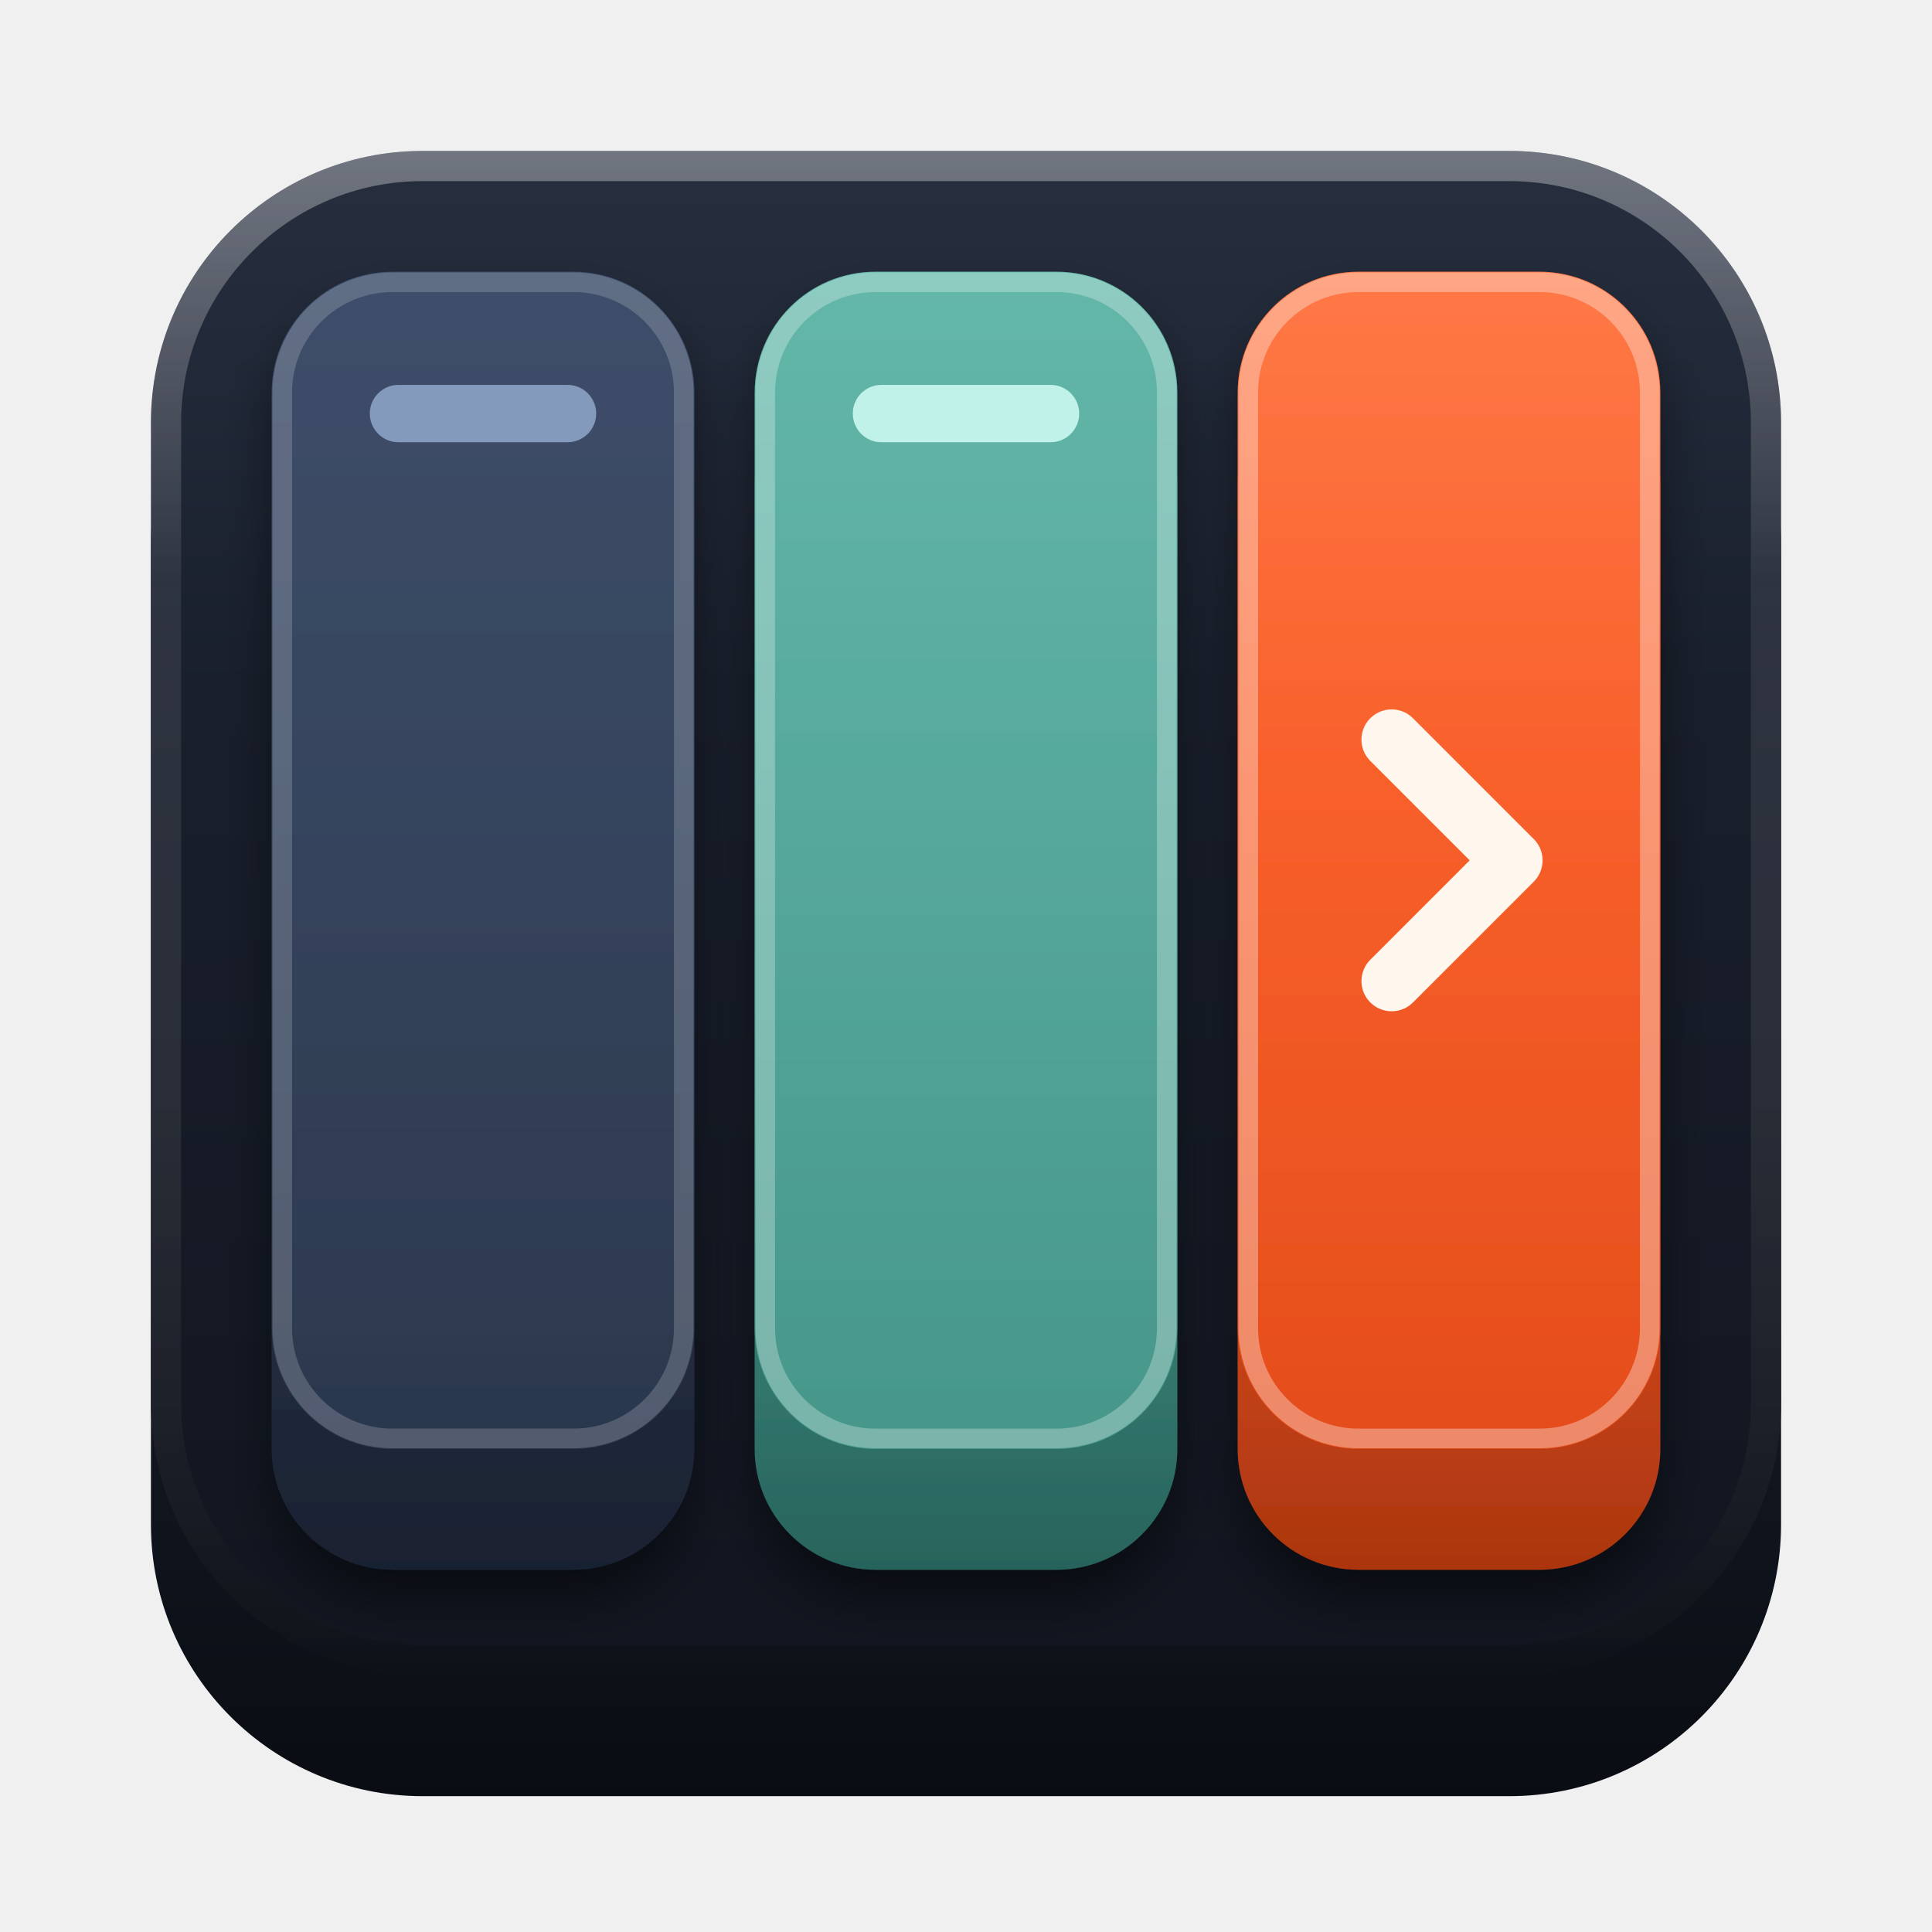
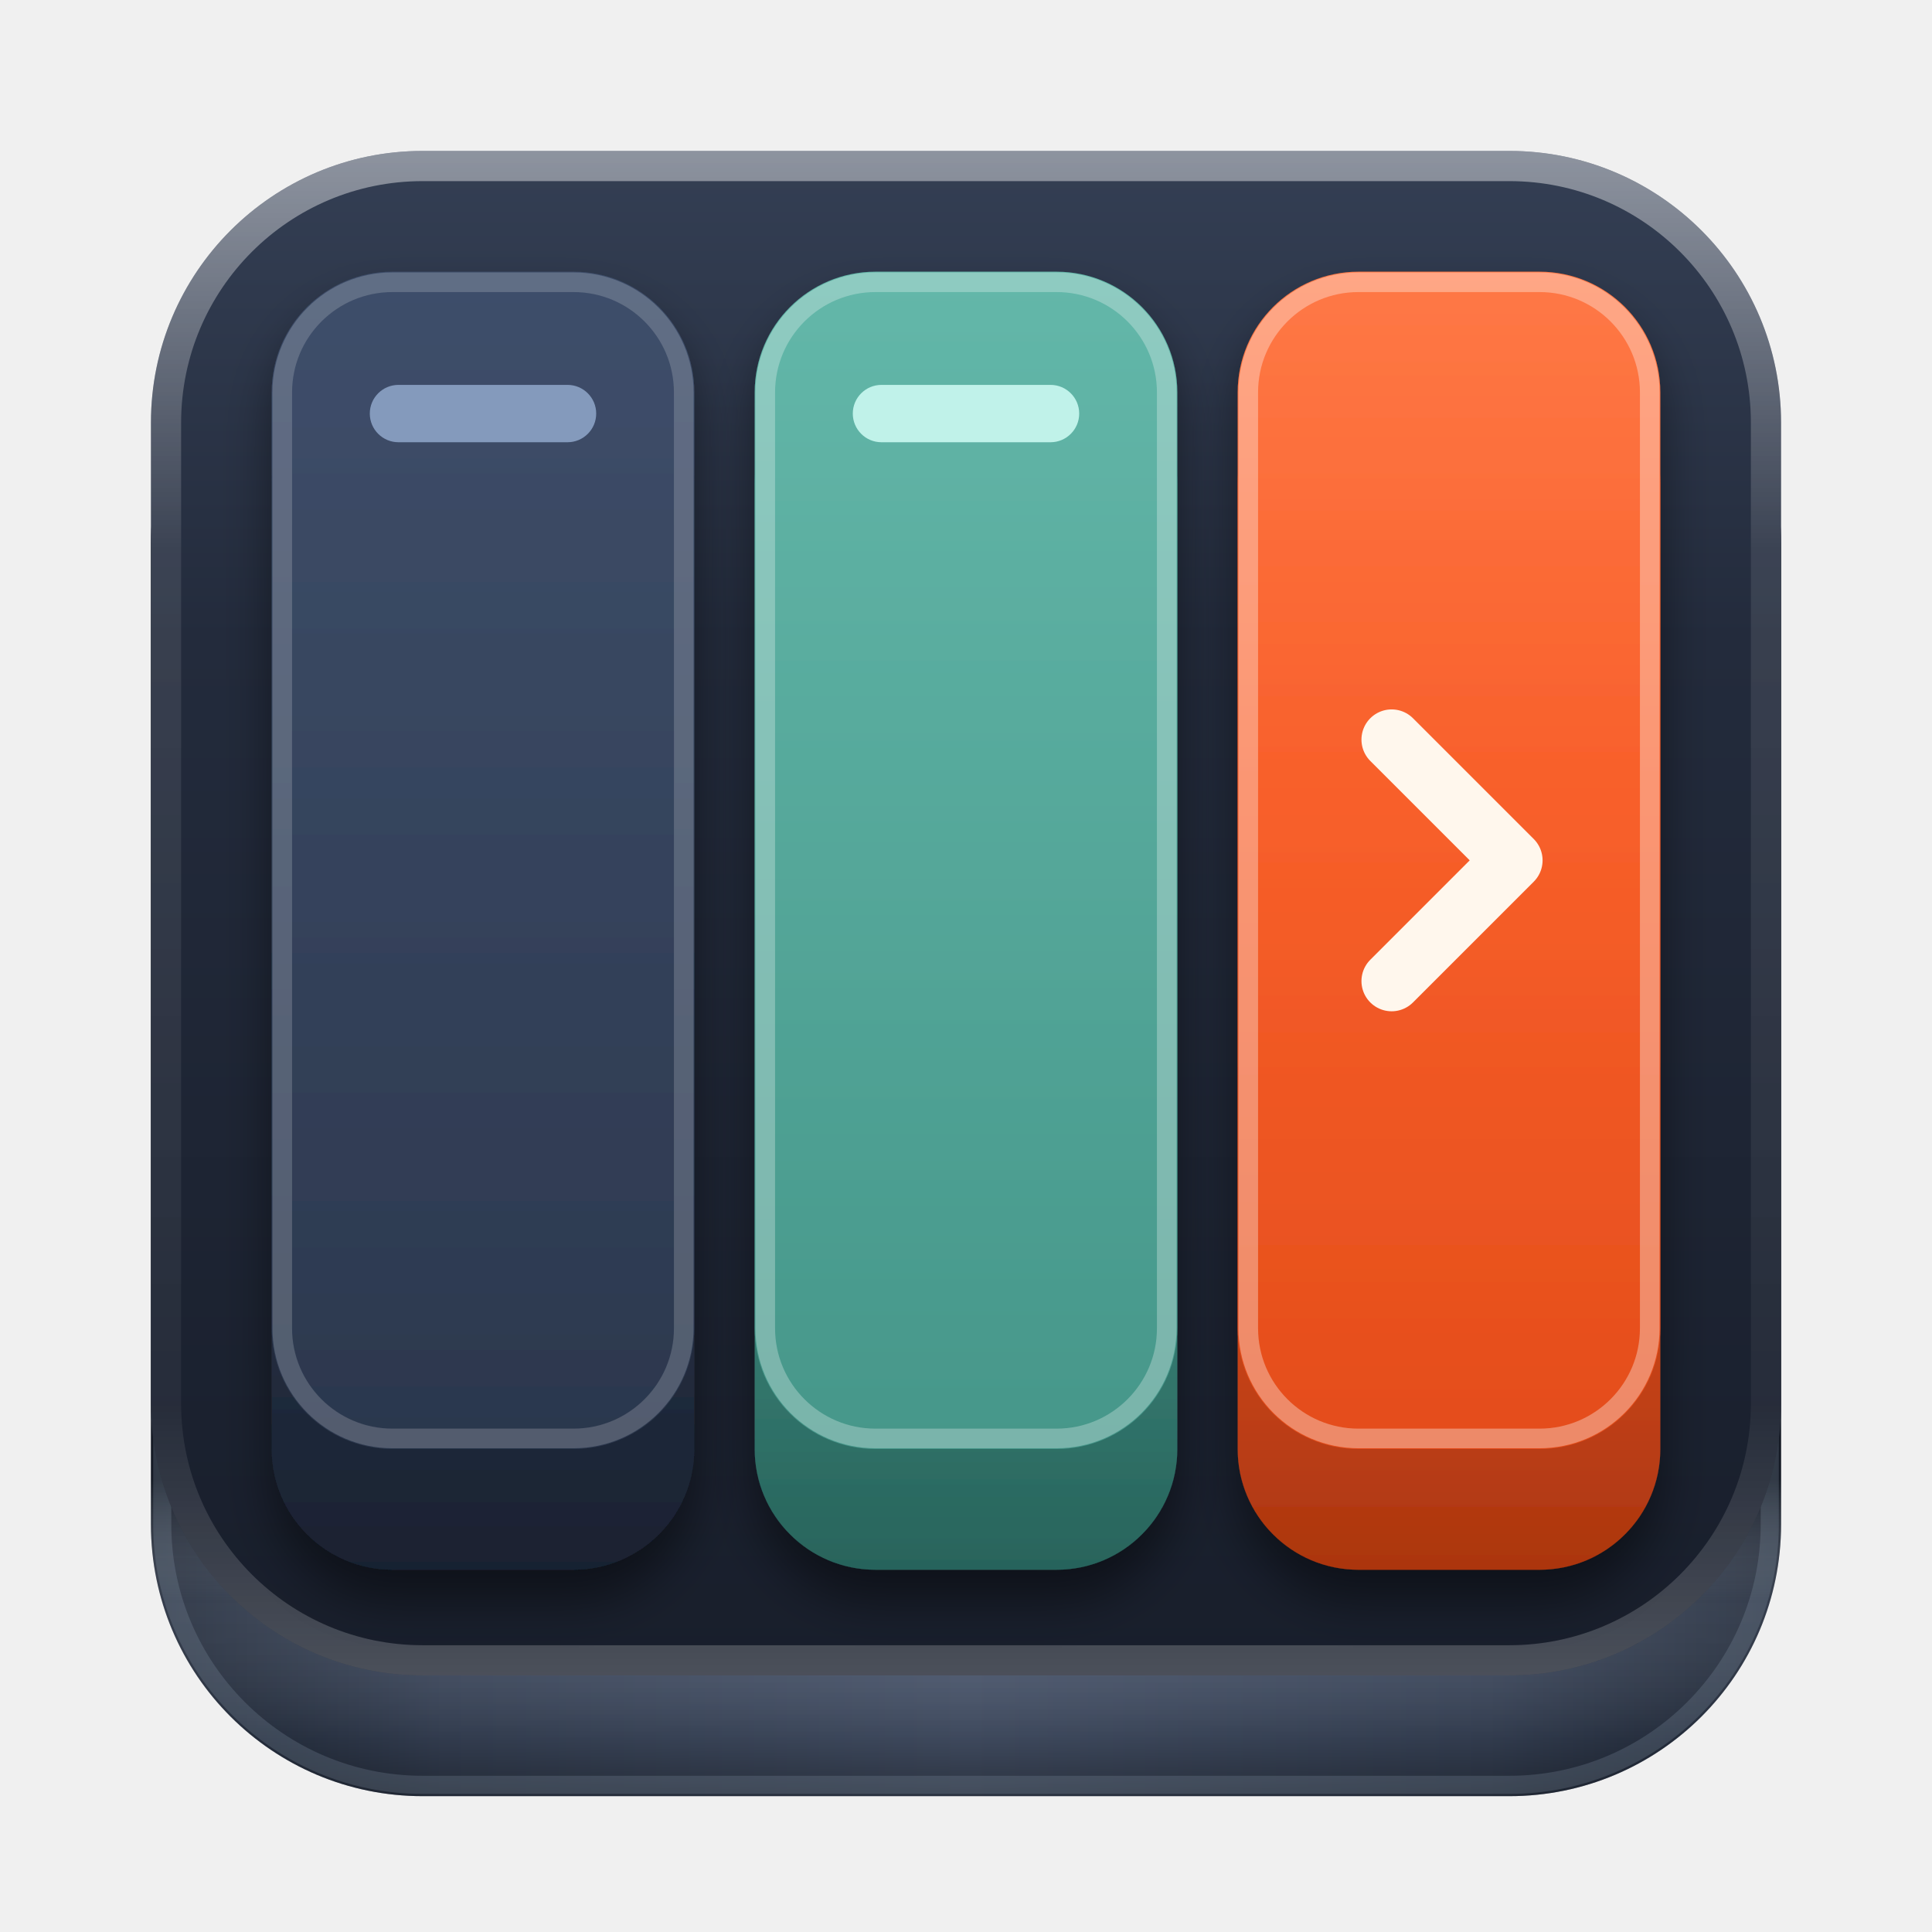
<svg xmlns="http://www.w3.org/2000/svg" role="img" aria-label="cagents" width="128" height="128" viewBox="0 0 128 128">
  <defs>
    <linearGradient id="slate-side" x1="0" y1="88" x2="0" y2="108" gradientUnits="userSpaceOnUse">
      <stop offset="0%" stop-color="#222C3E" />
      <stop offset="100%" stop-color="#171F2E" />
    </linearGradient>
    <linearGradient id="slate-top" x1="0" y1="16" x2="0" y2="98" gradientUnits="userSpaceOnUse">
      <stop offset="0%" stop-color="#3F4F6B" />
      <stop offset="100%" stop-color="#2B374D" />
    </linearGradient>
    <linearGradient id="teal-side" x1="0" y1="88" x2="0" y2="108" gradientUnits="userSpaceOnUse">
      <stop offset="0%" stop-color="#347A70" />
      <stop offset="100%" stop-color="#255E56" />
    </linearGradient>
    <linearGradient id="teal-top" x1="0" y1="16" x2="0" y2="98" gradientUnits="userSpaceOnUse">
      <stop offset="0%" stop-color="#64B8AA" />
      <stop offset="100%" stop-color="#459689" />
    </linearGradient>
    <linearGradient id="coral-side" x1="0" y1="88" x2="0" y2="108" gradientUnits="userSpaceOnUse">
      <stop offset="0%" stop-color="#C84418" />
      <stop offset="100%" stop-color="#A4320D" />
    </linearGradient>
    <linearGradient id="coral-top" x1="0" y1="16" x2="0" y2="98" gradientUnits="userSpaceOnUse">
      <stop offset="0%" stop-color="#FF7A48" />
      <stop offset="45%" stop-color="#F85F2A" />
      <stop offset="100%" stop-color="#E34C1A" />
    </linearGradient>
    <linearGradient id="ivory-side" x1="0" y1="88" x2="0" y2="108" gradientUnits="userSpaceOnUse">
      <stop offset="0%" stop-color="#C8C3BA" />
      <stop offset="100%" stop-color="#ACA69C" />
    </linearGradient>
    <linearGradient id="ivory-top" x1="0" y1="16" x2="0" y2="98" gradientUnits="userSpaceOnUse">
      <stop offset="0%" stop-color="#FAF8F4" />
      <stop offset="100%" stop-color="#EAE5DC" />
    </linearGradient>
    <filter id="key-sh" x="-15%" y="-10%" width="130%" height="125%">
      <feDropShadow dx="0" dy="2.0" stdDeviation="1.6" flood-color="#05080F" flood-opacity="0.45" />
    </filter>
    <filter id="key-sh-light" x="-15%" y="-10%" width="130%" height="125%">
      <feDropShadow dx="0" dy="2.0" stdDeviation="1.6" flood-color="#1E1C1A" flood-opacity="0.28" />
    </filter>
-     <linearGradient id="dark-side" x1="64" y1="88" x2="64" y2="120" gradientUnits="userSpaceOnUse">
-       <stop offset="0%" stop-color="#141923" />
-       <stop offset="100%" stop-color="#090C12" />
+     <linearGradient id="dark-side" x1="10" y1="104" x2="118" y2="104" gradientUnits="userSpaceOnUse">
+       <stop offset="0%" stop-color="#222B3B" />
+       <stop offset="18%" stop-color="#3C485E" />
+       <stop offset="50%" stop-color="#4B5870" />
+       <stop offset="82%" stop-color="#3C485E" />
+       <stop offset="100%" stop-color="#222B3B" />
    </linearGradient>
-     <linearGradient id="dark-face" x1="64" y1="10" x2="64" y2="112" gradientUnits="userSpaceOnUse">
-       <stop offset="0%" stop-color="#272F3F" />
-       <stop offset="35%" stop-color="#191F2C" />
-       <stop offset="100%" stop-color="#11151F" />
+     <linearGradient id="dark-side-shade" x1="64" y1="98" x2="64" y2="119" gradientUnits="userSpaceOnUse">
+       <stop offset="0%" stop-color="#000000" stop-opacity="0.36" />
+       <stop offset="38%" stop-color="#FFFFFF" stop-opacity="0.08" />
+       <stop offset="82%" stop-color="#000000" stop-opacity="0.18" />
+       <stop offset="100%" stop-color="#000000" stop-opacity="0.42" />
    </linearGradient>
-     <linearGradient id="dark-rim" x1="64" y1="10" x2="64" y2="112" gradientUnits="userSpaceOnUse">
-       <stop offset="0%" stop-color="#FFFFFF" stop-opacity="0.34" />
-       <stop offset="28%" stop-color="#FFFFFF" stop-opacity="0.08" />
-       <stop offset="100%" stop-color="#000000" stop-opacity="0.25" />
+     <linearGradient id="dark-face" x1="64" y1="10" x2="64" y2="111" gradientUnits="userSpaceOnUse">
+       <stop offset="0%" stop-color="#343F54" />
+       <stop offset="32%" stop-color="#232B3C" />
+       <stop offset="100%" stop-color="#181E2B" />
+     </linearGradient>
+     <linearGradient id="dark-rim" x1="64" y1="10" x2="64" y2="111" gradientUnits="userSpaceOnUse">
+       <stop offset="0%" stop-color="#FFFFFF" stop-opacity="0.44" />
+       <stop offset="26%" stop-color="#FFFFFF" stop-opacity="0.10" />
+       <stop offset="82%" stop-color="#FFFFFF" stop-opacity="0.05" />
+       <stop offset="100%" stop-color="#FFFFFF" stop-opacity="0.22" />
    </linearGradient>
  </defs>
  <rect x="10" y="18" width="108" height="101" rx="18" fill="url(#dark-side)" />
+   <rect x="10" y="18" width="108" height="101" rx="18" fill="url(#dark-side-shade)" />
+   <rect x="10.75" y="18.75" width="106.5" height="99.5" rx="17.25" fill="none" stroke="#94A3B8" stroke-opacity="0.22" stroke-width="1.2" />
  <rect x="10" y="10" width="108" height="101" rx="18" fill="url(#dark-face)" />
  <rect x="11" y="11" width="106" height="99" rx="17" fill="none" stroke="url(#dark-rim)" stroke-width="2" />
  <g filter="url(#key-sh)">
    <rect x="18" y="24" width="28" height="80" rx="8" fill="url(#slate-side)" />
    <rect x="18" y="18" width="28" height="78" rx="8" fill="url(#slate-top)" />
    <rect x="18.7" y="18.7" width="26.6" height="76.6" rx="7.3" fill="none" stroke="#FFFFFF" stroke-opacity="0.18" stroke-width="1.3" />
    <rect x="24.5" y="25.5" width="15" height="3.8" rx="1.9" fill="#8EA4C8" opacity="0.88" />
  </g>
  <g filter="url(#key-sh)">
    <rect x="50" y="24" width="28" height="80" rx="8" fill="url(#teal-side)" />
    <rect x="50" y="18" width="28" height="78" rx="8" fill="url(#teal-top)" />
    <rect x="50.7" y="18.7" width="26.6" height="76.6" rx="7.3" fill="none" stroke="#FFFFFF" stroke-opacity="0.28" stroke-width="1.3" />
    <rect x="56.5" y="25.5" width="15" height="3.8" rx="1.9" fill="#C4F5EC" opacity="0.96" />
  </g>
  <g filter="url(#key-sh)">
    <rect x="82" y="24" width="28" height="80" rx="8" fill="url(#coral-side)" />
    <rect x="82" y="18" width="28" height="78" rx="8" fill="url(#coral-top)" />
    <rect x="82.7" y="18.7" width="26.6" height="76.6" rx="7.3" fill="none" stroke="#FFFFFF" stroke-opacity="0.34" stroke-width="1.3" />
    <path d="M 92.2 49.0 L 100.2 57.0 L 92.2 65.0" fill="none" stroke="#FFF7ED" stroke-width="4.0" stroke-linecap="round" stroke-linejoin="round" />
  </g>
</svg>
